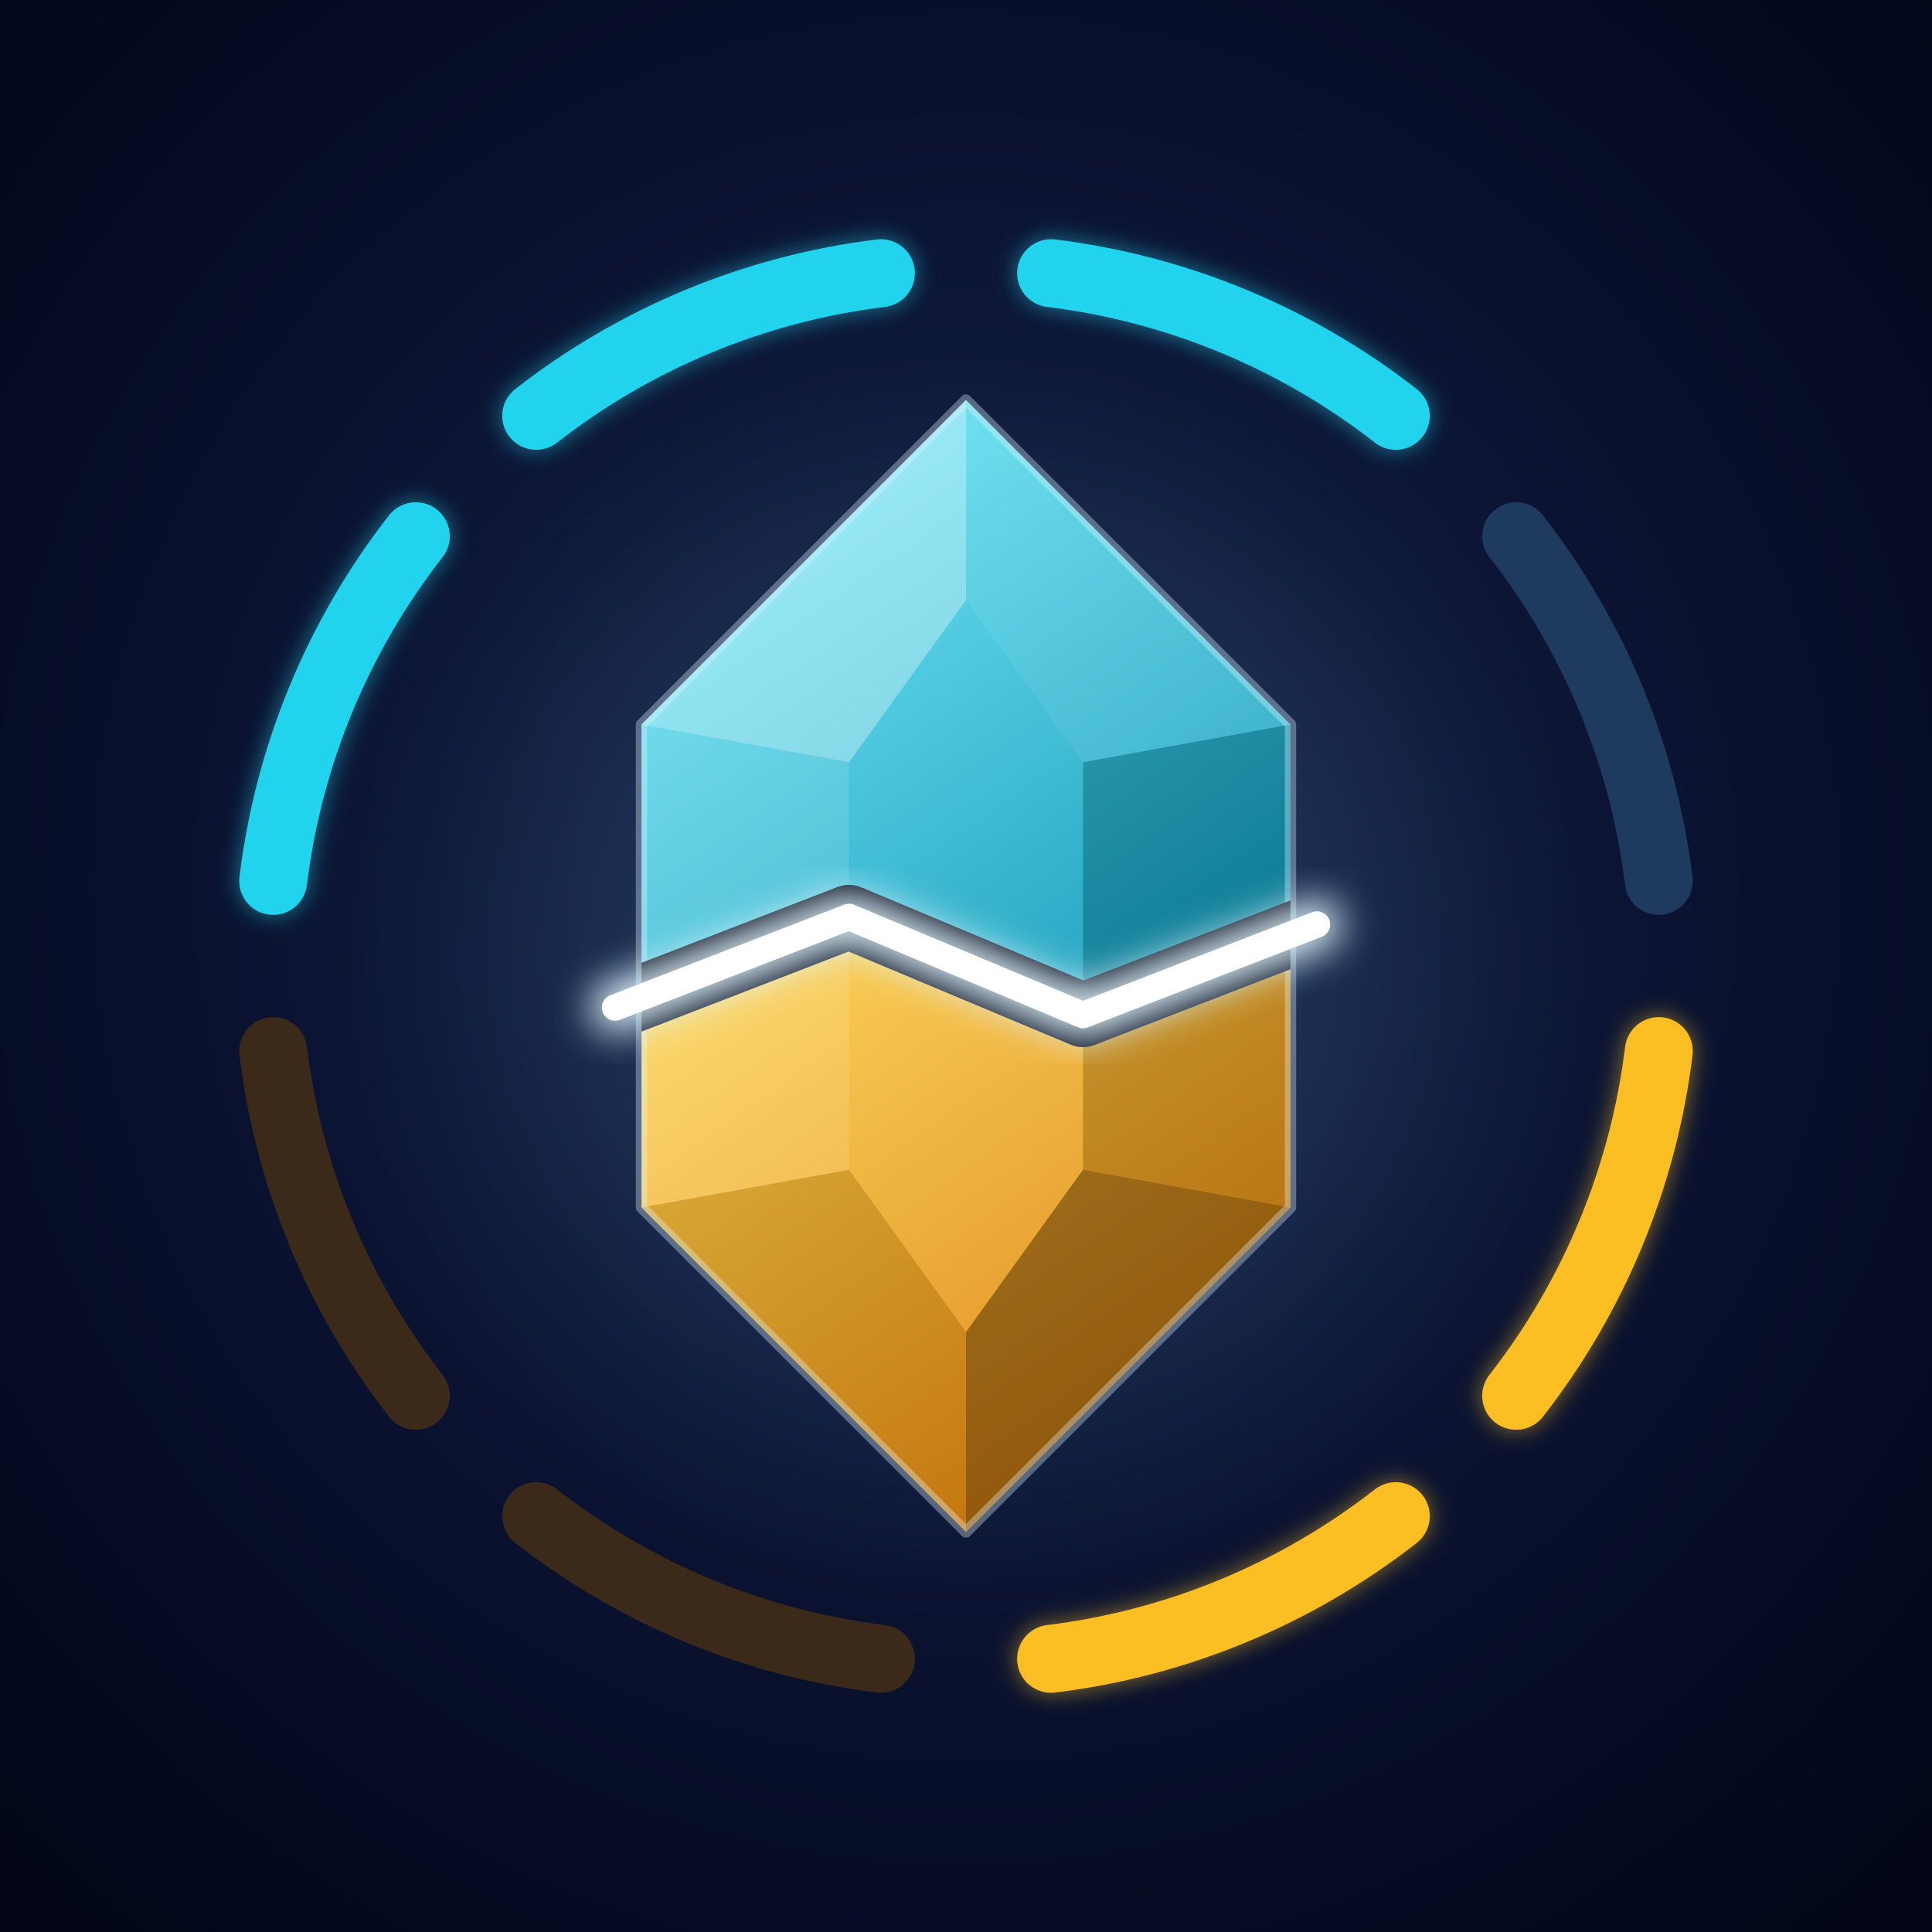
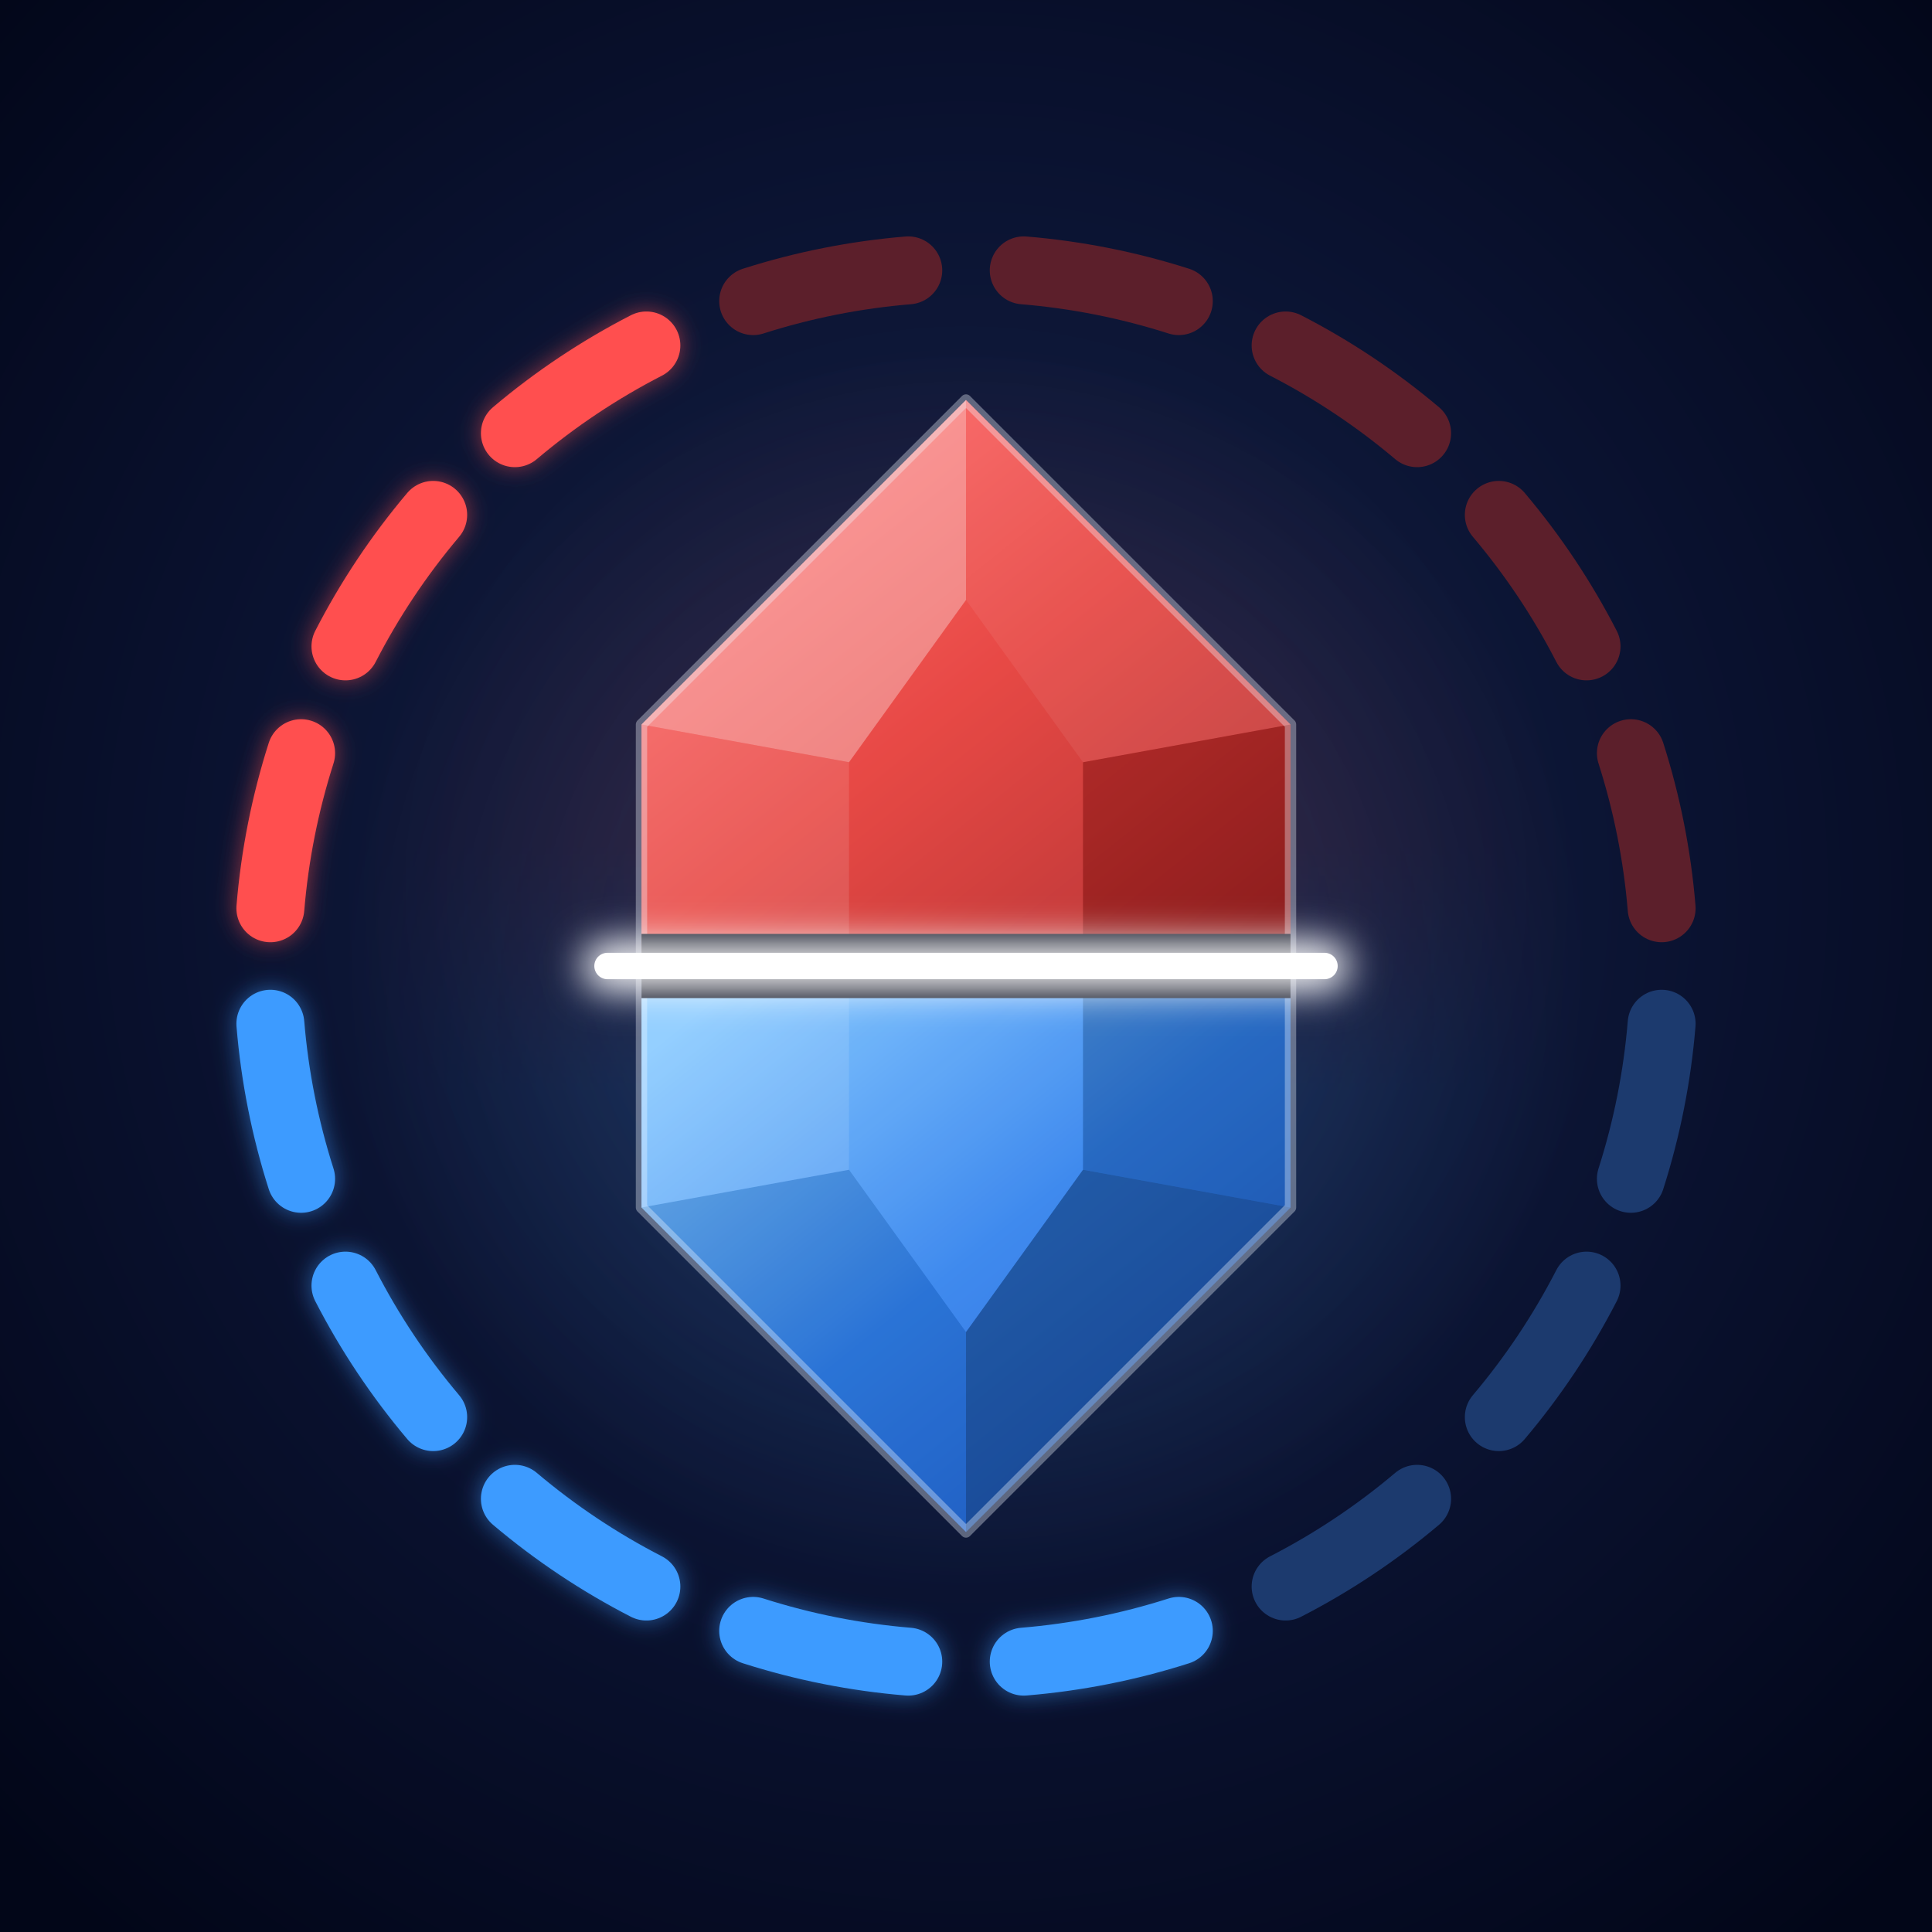
<svg xmlns="http://www.w3.org/2000/svg" viewBox="0 0 1024 1024" width="1024" height="1024">
  <defs>
    <radialGradient id="bg" cx="512" cy="470" r="720" gradientUnits="userSpaceOnUse">
      <stop offset="0" stop-color="#16244a" />
      <stop offset="0.55" stop-color="#0a1230" />
      <stop offset="1" stop-color="#020618" />
    </radialGradient>
-     <radialGradient id="halo" cx="512" cy="512" r="330" gradientUnits="userSpaceOnUse">
-       <stop offset="0" stop-color="#7dd3fc" stop-opacity="0.22" />
-       <stop offset="1" stop-color="#7dd3fc" stop-opacity="0" />
+     <linearGradient id="halo-tint" x1="0" y1="182" x2="0" y2="842" gradientUnits="userSpaceOnUse">
+       <stop offset="0.4" stop-color="#ff6b6b" stop-opacity="0.22" />
+       <stop offset="0.6" stop-color="#5aaeff" stop-opacity="0.26" />
+     </linearGradient>
+     <radialGradient id="halo-falloff" cx="512" cy="512" r="330" gradientUnits="userSpaceOnUse">
+       <stop offset="0" stop-color="#ffffff" />
+       <stop offset="1" stop-color="#000000" />
    </radialGradient>
-     <linearGradient id="cyan" x1="400" y1="212" x2="640" y2="560" gradientUnits="userSpaceOnUse">
-       <stop offset="0" stop-color="#67e8f9" />
-       <stop offset="1" stop-color="#0891b2" />
+     <mask id="halo-mask" maskUnits="userSpaceOnUse" x="0" y="0" width="1024" height="1024">
+       <circle cx="512" cy="512" r="330" fill="url(#halo-falloff)" />
+     </mask>
+     <linearGradient id="red" x1="400" y1="212" x2="640" y2="512" gradientUnits="userSpaceOnUse">
+       <stop offset="0" stop-color="#ff5f5f" />
+       <stop offset="0.5" stop-color="#e53935" />
+       <stop offset="1" stop-color="#b02525" />
    </linearGradient>
-     <linearGradient id="amber" x1="400" y1="470" x2="640" y2="812" gradientUnits="userSpaceOnUse">
-       <stop offset="0" stop-color="#fcd34d" />
-       <stop offset="1" stop-color="#d97706" />
+     <linearGradient id="blue" x1="400" y1="512" x2="640" y2="812" gradientUnits="userSpaceOnUse">
+       <stop offset="0" stop-color="#7cc4ff" />
+       <stop offset="0.5" stop-color="#2f80ed" />
+       <stop offset="1" stop-color="#1f5fcf" />
    </linearGradient>
    <polygon id="gem" points="512,212 684,384 684,640 512,812 340,640 340,384" />
    <clipPath id="gem-clip">
      <use href="#gem" />
    </clipPath>
    <clipPath id="top-half">
-       <polygon points="0,0 1024,0 1024,480 724,480 574,538 512,512 450,486 300,544 0,544" />
+       <rect x="0" y="0" width="1024" height="512" />
    </clipPath>
    <clipPath id="bottom-half">
-       <polygon points="0,1024 1024,1024 1024,480 724,480 574,538 512,512 450,486 300,544 0,544" />
+       <rect x="0" y="512" width="1024" height="512" />
    </clipPath>
    <g id="facets">
      <polygon points="340,384 512,212 512,318 450,404" fill="#ffffff" fill-opacity="0.38" />
      <polygon points="512,212 684,384 574,404 512,318" fill="#ffffff" fill-opacity="0.14" />
      <polygon points="684,384 684,640 574,620 574,404" fill="#000000" fill-opacity="0.18" />
-       <polygon points="684,640 512,812 512,706 574,620" fill="#000000" fill-opacity="0.34" />
-       <polygon points="512,812 340,640 450,620 512,706" fill="#000000" fill-opacity="0.12" />
+       <polygon points="684,640 512,812 512,706 574,620" fill="#000000" fill-opacity="0.30" />
+       <polygon points="512,812 340,640 450,620 512,706" fill="#000000" fill-opacity="0.10" />
      <polygon points="340,640 340,384 450,404 450,620" fill="#ffffff" fill-opacity="0.18" />
      <polygon points="512,318 574,404 574,620 512,706 450,620 450,404" fill="#ffffff" fill-opacity="0.08" />
    </g>
-     <filter id="glow" x="-50%" y="-50%" width="200%" height="200%">
+     <filter id="rift-glow" filterUnits="userSpaceOnUse" x="240" y="432" width="544" height="160">
      <feGaussianBlur stdDeviation="10" />
    </filter>
    <filter id="soft-glow" x="-50%" y="-50%" width="200%" height="200%">
      <feGaussianBlur stdDeviation="6" />
    </filter>
  </defs>
  <rect width="1024" height="1024" fill="url(#bg)" />
-   <circle cx="512" cy="512" r="330" fill="url(#halo)" />
+   <circle cx="512" cy="512" r="330" fill="url(#halo-tint)" mask="url(#halo-mask)" />
  <g fill="none" stroke-width="36" stroke-linecap="round">
-     <g stroke="#1e3a5f">
-       <path d="M803.6 284.2 A370 370 0 0 1 879.2 466.9" />
+     <g stroke="#5c1f2b">
+       <path d="M399.2 159.6 A370 370 0 0 1 481.4 143.3" />
+       <path d="M542.6 143.3 A370 370 0 0 1 624.8 159.6" />
+       <path d="M681.4 183.1 A370 370 0 0 1 751.1 229.6" />
+       <path d="M794.4 272.9 A370 370 0 0 1 840.9 342.6" />
+       <path d="M864.4 399.2 A370 370 0 0 1 880.7 481.4" />
    </g>
-     <g stroke="#22d3ee" opacity="0.55" filter="url(#soft-glow)">
-       <path d="M144.8 466.9 A370 370 0 0 1 220.4 284.2" />
-       <path d="M284.2 220.4 A370 370 0 0 1 466.9 144.8" />
-       <path d="M557.1 144.8 A370 370 0 0 1 739.8 220.4" />
+     <g stroke="#ff4f4f" opacity="0.55" filter="url(#soft-glow)">
+       <path d="M143.3 481.4 A370 370 0 0 1 159.6 399.2" />
+       <path d="M183.1 342.6 A370 370 0 0 1 229.6 272.9" />
+       <path d="M272.9 229.6 A370 370 0 0 1 342.6 183.1" />
    </g>
-     <g stroke="#22d3ee">
-       <path d="M144.8 466.9 A370 370 0 0 1 220.4 284.2" />
-       <path d="M284.2 220.4 A370 370 0 0 1 466.9 144.8" />
-       <path d="M557.1 144.8 A370 370 0 0 1 739.8 220.4" />
+     <g stroke="#ff4f4f">
+       <path d="M143.3 481.4 A370 370 0 0 1 159.6 399.2" />
+       <path d="M183.1 342.6 A370 370 0 0 1 229.6 272.9" />
+       <path d="M272.9 229.6 A370 370 0 0 1 342.6 183.1" />
    </g>
-     <g stroke="#3b2a1a">
-       <path d="M466.9 879.2 A370 370 0 0 1 284.2 803.6" />
-       <path d="M220.4 739.8 A370 370 0 0 1 144.8 557.1" />
+     <g stroke="#1c3a6e">
+       <path d="M751.1 794.4 A370 370 0 0 1 681.4 840.9" />
+       <path d="M840.9 681.4 A370 370 0 0 1 794.4 751.1" />
+       <path d="M880.7 542.6 A370 370 0 0 1 864.4 624.8" />
    </g>
-     <g stroke="#fbbf24" opacity="0.55" filter="url(#soft-glow)">
-       <path d="M879.2 557.1 A370 370 0 0 1 803.6 739.8" />
-       <path d="M739.8 803.6 A370 370 0 0 1 557.1 879.2" />
+     <g stroke="#3d9bff" opacity="0.55" filter="url(#soft-glow)">
+       <path d="M159.6 624.8 A370 370 0 0 1 143.3 542.6" />
+       <path d="M229.6 751.1 A370 370 0 0 1 183.1 681.4" />
+       <path d="M342.6 840.9 A370 370 0 0 1 272.9 794.4" />
+       <path d="M481.4 880.7 A370 370 0 0 1 399.2 864.4" />
+       <path d="M624.8 864.4 A370 370 0 0 1 542.6 880.7" />
    </g>
-     <g stroke="#fbbf24">
-       <path d="M879.2 557.1 A370 370 0 0 1 803.6 739.8" />
-       <path d="M739.8 803.6 A370 370 0 0 1 557.1 879.2" />
+     <g stroke="#3d9bff">
+       <path d="M159.6 624.8 A370 370 0 0 1 143.3 542.6" />
+       <path d="M229.6 751.1 A370 370 0 0 1 183.1 681.4" />
+       <path d="M342.6 840.9 A370 370 0 0 1 272.9 794.4" />
+       <path d="M481.4 880.7 A370 370 0 0 1 399.2 864.4" />
+       <path d="M624.8 864.4 A370 370 0 0 1 542.6 880.7" />
    </g>
  </g>
  <g clip-path="url(#gem-clip)">
    <g clip-path="url(#top-half)">
-       <use href="#gem" fill="url(#cyan)" />
+       <use href="#gem" fill="url(#red)" />
      <use href="#facets" />
    </g>
    <g clip-path="url(#bottom-half)">
-       <use href="#gem" fill="url(#amber)" />
+       <use href="#gem" fill="url(#blue)" />
      <use href="#facets" />
    </g>
  </g>
-   <use href="#gem" fill="none" stroke="#e0f2fe" stroke-opacity="0.35" stroke-width="6" stroke-linejoin="round" />
-   <g fill="none" stroke-linejoin="round" stroke-linecap="round">
-     <polyline points="300,544 450,486 512,512 574,538 724,480" stroke="#020618" stroke-width="34" clip-path="url(#gem-clip)" />
-     <polyline points="326,534 450,486 512,512 574,538 698,490" stroke="#e0f7ff" stroke-width="26" filter="url(#glow)" />
-     <polyline points="326,534 450,486 512,512 574,538 698,490" stroke="#ffffff" stroke-width="14" />
+   <use href="#gem" fill="none" stroke="#f1f5ff" stroke-opacity="0.35" stroke-width="6" stroke-linejoin="round" />
+   <g fill="none" stroke-linecap="round">
+     <line x1="300" y1="512" x2="724" y2="512" stroke="#020618" stroke-width="34" clip-path="url(#gem-clip)" />
+     <line x1="322" y1="512" x2="702" y2="512" stroke="#ffffff" stroke-width="26" filter="url(#rift-glow)" />
+     <line x1="322" y1="512" x2="702" y2="512" stroke="#ffffff" stroke-width="14" />
  </g>
</svg>
